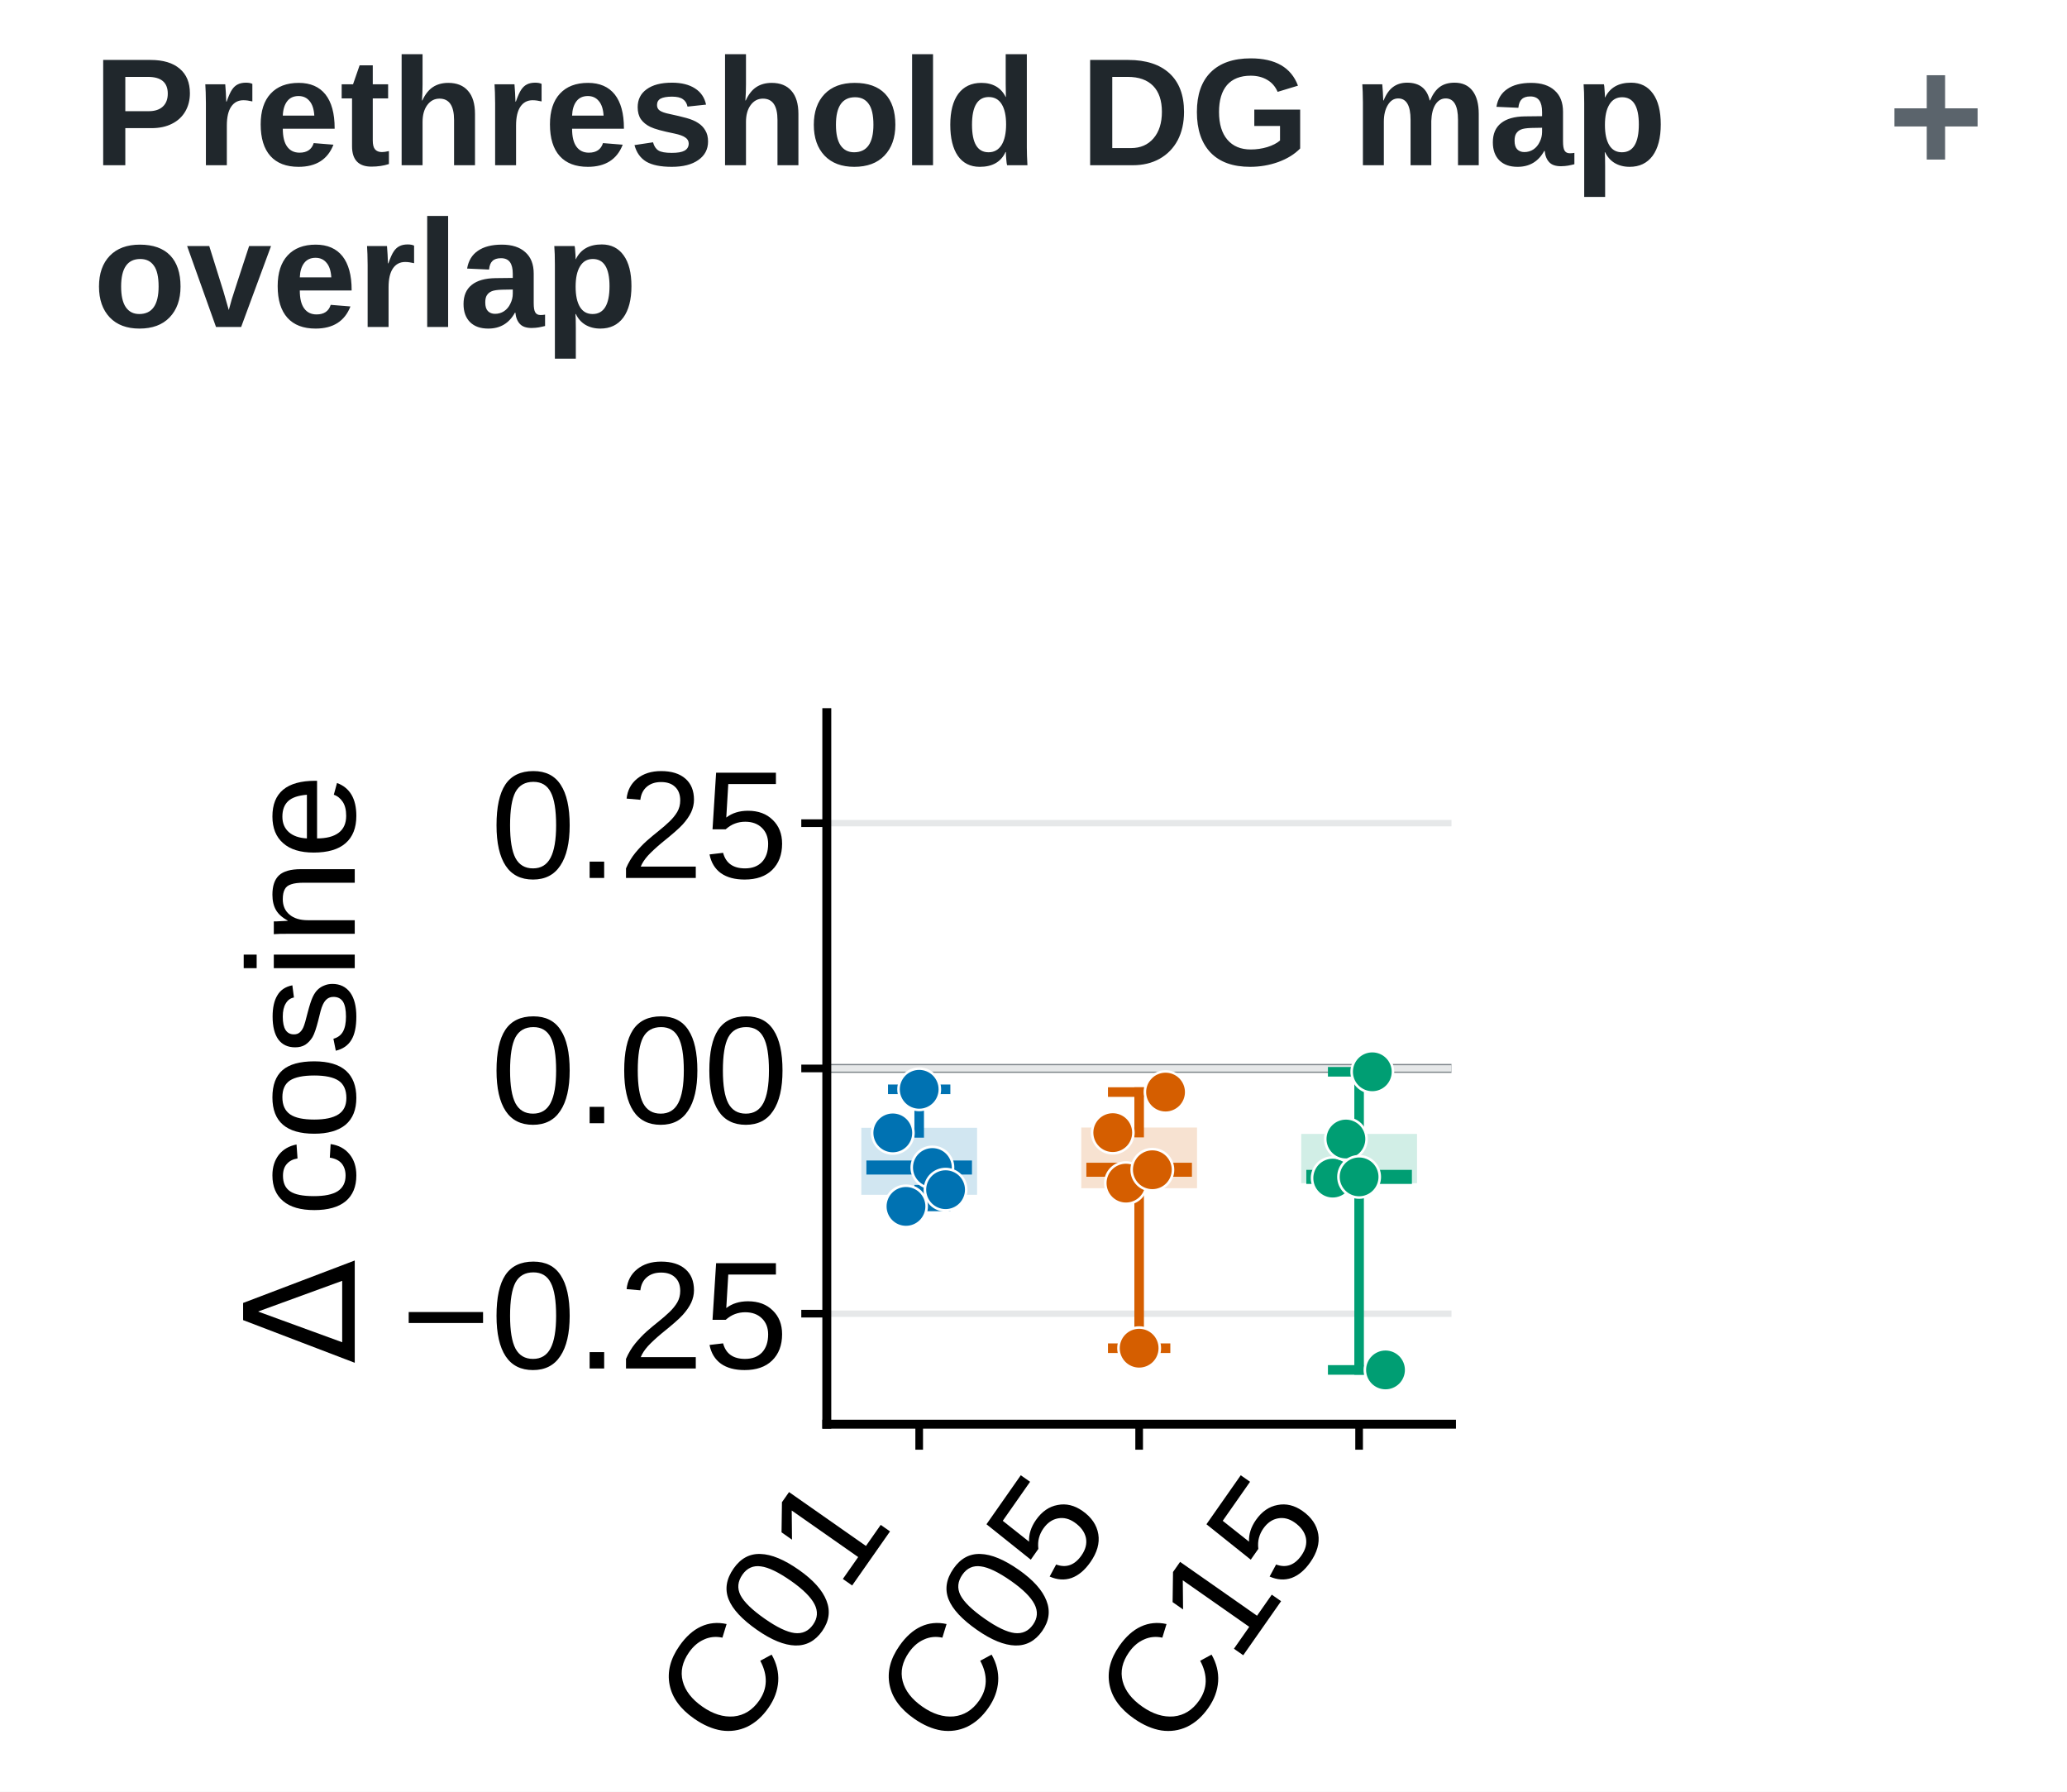
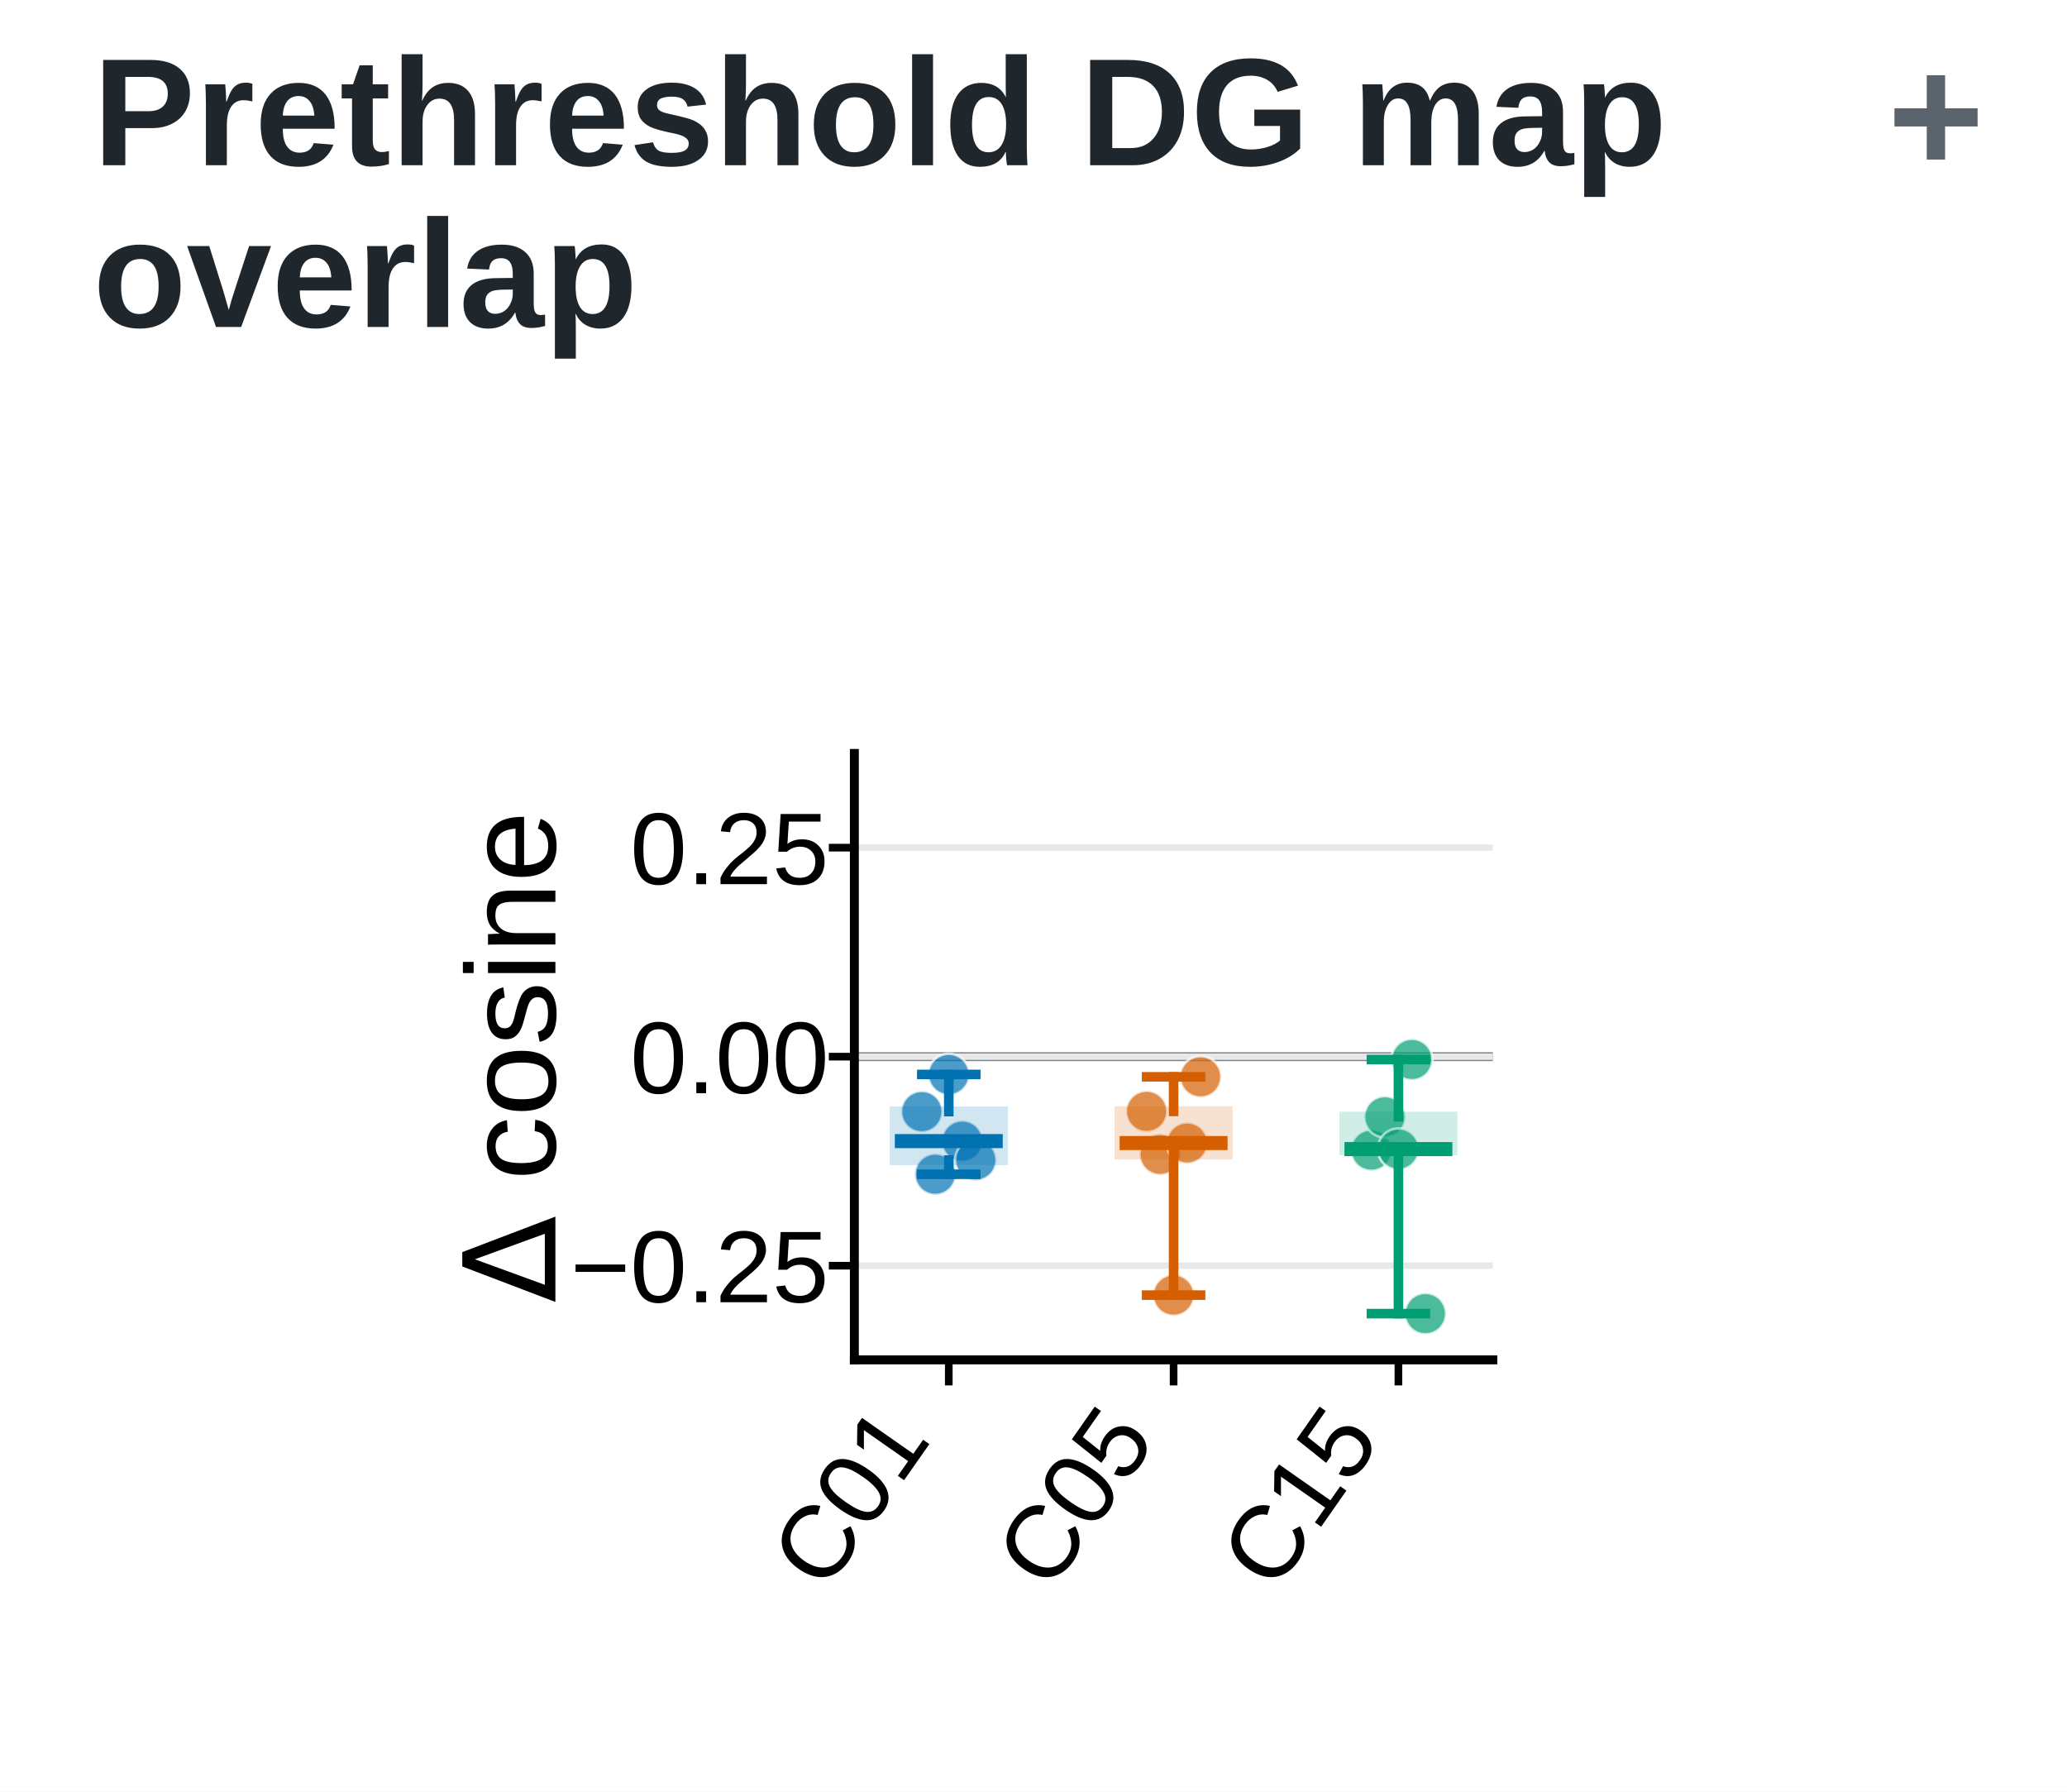
<svg xmlns="http://www.w3.org/2000/svg" xmlns:xlink="http://www.w3.org/1999/xlink" width="162pt" height="140.4pt" viewBox="0 0 162 140.4" version="1.1">
  <defs>
    <style type="text/css">*{stroke-linejoin: round; stroke-linecap: butt}</style>
  </defs>
  <g id="figure_1">
    <g id="patch_1">
      <path d="M 0 140.4 L 162 140.4 L 162 0 L 0 0 z " style="fill: #ffffff" />
    </g>
    <g id="axes_1">
      <g id="patch_2">
-         <path d="M 64.8 111.6 L 113.76 111.6 L 113.76 55.843 L 64.8 55.843 z " style="fill: #ffffff" />
+         <path d="M 66.96 106.56 L 117 106.56 L 117 59.04 L 66.96 59.04 z " style="fill: #ffffff" />
      </g>
      <g id="line2d_1">
-         <path d="M 64.8 83.722 L 113.76 83.722 " clip-path="url(#p81a2403ec0)" style="fill: none; stroke: #7d858a; stroke-width: 0.7; stroke-linecap: square" />
+         <path d="M 66.96 82.8 L 117 82.8 " clip-path="url(#pd6833d526d)" style="fill: none; stroke: #7d858a; stroke-width: 0.7; stroke-linecap: square" />
      </g>
      <g id="matplotlib.axis_1">
        <g id="xtick_1">
          <g id="line2d_2">
            <defs>
              <path id="m8e8d9a8fae" d="M 0 0 L 0 2 " style="stroke: #000000; stroke-width: 0.6" />
            </defs>
            <g>
-               <use xlink:href="#m8e8d9a8fae" x="72.041" y="111.6" style="stroke: #000000; stroke-width: 0.6" />
+               <use xlink:href="#m8e8d9a8fae" x="74.36" y="106.56" style="stroke: #000000; stroke-width: 0.6" />
            </g>
          </g>
          <g id="text_1">
-             <text style="font-size: 12px; font-family: 'Arial'" transform="translate(57.46103 137.5582) rotate(-55)">C01</text>
+             <text style="font-size: 8px; font-family: 'Arial'" transform="translate(64.6406 124.8655) rotate(-55)">C01</text>
          </g>
        </g>
        <g id="xtick_2">
          <g id="line2d_3">
            <g>
-               <use xlink:href="#m8e8d9a8fae" x="89.28" y="111.6" style="stroke: #000000; stroke-width: 0.6" />
+               <use xlink:href="#m8e8d9a8fae" x="91.98" y="106.56" style="stroke: #000000; stroke-width: 0.6" />
            </g>
          </g>
          <g id="text_2">
-             <text style="font-size: 12px; font-family: 'Arial'" transform="translate(74.70047 137.5582) rotate(-55)">C05</text>
+             <text style="font-size: 8px; font-family: 'Arial'" transform="translate(82.26031 124.8655) rotate(-55)">C05</text>
          </g>
        </g>
        <g id="xtick_3">
          <g id="line2d_4">
            <g>
-               <use xlink:href="#m8e8d9a8fae" x="106.519" y="111.6" style="stroke: #000000; stroke-width: 0.6" />
+               <use xlink:href="#m8e8d9a8fae" x="109.6" y="106.56" style="stroke: #000000; stroke-width: 0.6" />
            </g>
          </g>
          <g id="text_3">
-             <text style="font-size: 12px; font-family: 'Arial'" transform="translate(91.93991 137.5582) rotate(-55)">C15</text>
+             <text style="font-size: 8px; font-family: 'Arial'" transform="translate(99.88003 124.8655) rotate(-55)">C15</text>
          </g>
        </g>
      </g>
      <g id="matplotlib.axis_2">
        <g id="ytick_1">
          <g id="line2d_5">
-             <path d="M 64.8 102.94 L 113.76 102.94 " clip-path="url(#p81a2403ec0)" style="fill: none; stroke: #e6e8e9; stroke-width: 0.5; stroke-linecap: square" />
+             <path d="M 66.96 99.179 L 117 99.179 " clip-path="url(#pd6833d526d)" style="fill: none; stroke: #e6e8e9; stroke-width: 0.5; stroke-linecap: square" />
          </g>
          <g id="line2d_6">
            <defs>
              <path id="m2e3f482a18" d="M 0 0 L -2 0 " style="stroke: #000000; stroke-width: 0.6" />
            </defs>
            <g>
-               <use xlink:href="#m2e3f482a18" x="64.8" y="102.94" style="stroke: #000000; stroke-width: 0.6" />
+               <use xlink:href="#m2e3f482a18" x="66.96" y="99.179" style="stroke: #000000; stroke-width: 0.6" />
            </g>
          </g>
          <g id="text_4">
-             <text style="font-size: 12px; font-family: 'Arial'; text-anchor: end" x="61.8" y="107.235" transform="rotate(-0 61.8 107.2348)">−0.25</text>
+             <text style="font-size: 8px; font-family: 'Arial'; text-anchor: end" x="64.96" y="102.043" transform="rotate(-0 64.96 102.0425)">−0.25</text>
          </g>
        </g>
        <g id="ytick_2">
          <g id="line2d_7">
-             <path d="M 64.8 83.722 L 113.76 83.722 " clip-path="url(#p81a2403ec0)" style="fill: none; stroke: #e6e8e9; stroke-width: 0.5; stroke-linecap: square" />
+             <path d="M 66.96 82.8 L 117 82.8 " clip-path="url(#pd6833d526d)" style="fill: none; stroke: #e6e8e9; stroke-width: 0.5; stroke-linecap: square" />
          </g>
          <g id="line2d_8">
            <g>
-               <use xlink:href="#m2e3f482a18" x="64.8" y="83.722" style="stroke: #000000; stroke-width: 0.6" />
+               <use xlink:href="#m2e3f482a18" x="66.96" y="82.8" style="stroke: #000000; stroke-width: 0.6" />
            </g>
          </g>
          <g id="text_5">
-             <text style="font-size: 12px; font-family: 'Arial'; text-anchor: end" x="61.8" y="88.016" transform="rotate(-0 61.8 88.01629)">0.00</text>
+             <text style="font-size: 8px; font-family: 'Arial'; text-anchor: end" x="64.96" y="85.663" transform="rotate(-0 64.96 85.66312)">0.00</text>
          </g>
        </g>
        <g id="ytick_3">
          <g id="line2d_9">
-             <path d="M 64.8 64.503 L 113.76 64.503 " clip-path="url(#p81a2403ec0)" style="fill: none; stroke: #e6e8e9; stroke-width: 0.5; stroke-linecap: square" />
+             <path d="M 66.96 66.421 L 117 66.421 " clip-path="url(#pd6833d526d)" style="fill: none; stroke: #e6e8e9; stroke-width: 0.5; stroke-linecap: square" />
          </g>
          <g id="line2d_10">
            <g>
-               <use xlink:href="#m2e3f482a18" x="64.8" y="64.503" style="stroke: #000000; stroke-width: 0.6" />
+               <use xlink:href="#m2e3f482a18" x="66.96" y="66.421" style="stroke: #000000; stroke-width: 0.6" />
            </g>
          </g>
          <g id="text_6">
-             <text style="font-size: 12px; font-family: 'Arial'; text-anchor: end" x="61.8" y="68.798" transform="rotate(-0 61.8 68.79779)">0.25</text>
+             <text style="font-size: 8px; font-family: 'Arial'; text-anchor: end" x="64.96" y="69.284" transform="rotate(-0 64.96 69.28373)">0.25</text>
          </g>
        </g>
        <g id="text_7">
-           <g transform="translate(28.05313 106.8816) rotate(-90)">
+           <g transform="translate(44.23125 102.1) rotate(-90)">
            <text>
-               <tspan x="0" y="-0.25" style="font-size: 12px; font-family: 'DejaVu Sans'">Δ</tspan>
-               <tspan x="8.209" y="-0.25" style="font-size: 12px; font-family: 'Arial'"> </tspan>
-               <tspan x="11.543" y="-0.25" style="font-size: 12px; font-family: 'Arial'">c</tspan>
-               <tspan x="17.543" y="-0.25" style="font-size: 12px; font-family: 'Arial'">o</tspan>
-               <tspan x="24.217" y="-0.25" style="font-size: 12px; font-family: 'Arial'">s</tspan>
-               <tspan x="30.217" y="-0.25" style="font-size: 12px; font-family: 'Arial'">i</tspan>
-               <tspan x="32.883" y="-0.25" style="font-size: 12px; font-family: 'Arial'">n</tspan>
-               <tspan x="39.557" y="-0.25" style="font-size: 12px; font-family: 'Arial'">e</tspan>
+               <tspan x="0" y="-0.703" style="font-size: 10px; font-family: 'DejaVu Sans'">Δ</tspan>
+               <tspan x="6.841" y="-0.703" style="font-size: 10px; font-family: 'Arial'"> </tspan>
+               <tspan x="9.619" y="-0.703" style="font-size: 10px; font-family: 'Arial'">c</tspan>
+               <tspan x="14.619" y="-0.703" style="font-size: 10px; font-family: 'Arial'">o</tspan>
+               <tspan x="20.181" y="-0.703" style="font-size: 10px; font-family: 'Arial'">s</tspan>
+               <tspan x="25.181" y="-0.703" style="font-size: 10px; font-family: 'Arial'">i</tspan>
+               <tspan x="27.402" y="-0.703" style="font-size: 10px; font-family: 'Arial'">n</tspan>
+               <tspan x="32.964" y="-0.703" style="font-size: 10px; font-family: 'Arial'">e</tspan>
            </text>
          </g>
        </g>
-       </g>
-       <g id="patch_3">
-         <path d="M 67.903 93.224 L 76.178 93.224 L 76.178 88.774 L 67.903 88.774 L 67.903 93.224 z " clip-path="url(#p81a2403ec0)" style="fill: #0072b2; opacity: 0.18; stroke: #0072b2; stroke-width: 0.8; stroke-linejoin: miter" />
-       </g>
-       <g id="line2d_11">
-         <path d="M 72.041 93.224 L 72.041 94.534 " clip-path="url(#p81a2403ec0)" style="fill: none; stroke: #0072b2; stroke-width: 0.75; stroke-linecap: square" />
-       </g>
-       <g id="line2d_12">
-         <path d="M 72.041 88.774 L 72.041 85.358 " clip-path="url(#p81a2403ec0)" style="fill: none; stroke: #0072b2; stroke-width: 0.75; stroke-linecap: square" />
-       </g>
-       <g id="line2d_13">
-         <path d="M 69.972 94.534 L 74.109 94.534 " clip-path="url(#p81a2403ec0)" style="fill: none; stroke: #0072b2; stroke-width: 0.75; stroke-linecap: square" />
-       </g>
-       <g id="line2d_14">
-         <path d="M 69.972 85.358 L 74.109 85.358 " clip-path="url(#p81a2403ec0)" style="fill: none; stroke: #0072b2; stroke-width: 0.75; stroke-linecap: square" />
-       </g>
-       <g id="patch_4">
-         <path d="M 85.143 92.71 L 93.417 92.71 L 93.417 88.753 L 85.143 88.753 L 85.143 92.71 z " clip-path="url(#p81a2403ec0)" style="fill: #d55e00; opacity: 0.18; stroke: #d55e00; stroke-width: 0.8; stroke-linejoin: miter" />
-       </g>
-       <g id="line2d_15">
-         <path d="M 89.28 92.71 L 89.28 105.645 " clip-path="url(#p81a2403ec0)" style="fill: none; stroke: #d55e00; stroke-width: 0.75; stroke-linecap: square" />
-       </g>
-       <g id="line2d_16">
-         <path d="M 89.28 88.753 L 89.28 85.576 " clip-path="url(#p81a2403ec0)" style="fill: none; stroke: #d55e00; stroke-width: 0.75; stroke-linecap: square" />
-       </g>
-       <g id="line2d_17">
-         <path d="M 87.211 105.645 L 91.349 105.645 " clip-path="url(#p81a2403ec0)" style="fill: none; stroke: #d55e00; stroke-width: 0.75; stroke-linecap: square" />
-       </g>
-       <g id="line2d_18">
-         <path d="M 87.211 85.576 L 91.349 85.576 " clip-path="url(#p81a2403ec0)" style="fill: none; stroke: #d55e00; stroke-width: 0.75; stroke-linecap: square" />
-       </g>
-       <g id="patch_5">
-         <path d="M 102.382 92.317 L 110.657 92.317 L 110.657 89.254 L 102.382 89.254 L 102.382 92.317 z " clip-path="url(#p81a2403ec0)" style="fill: #009e73; opacity: 0.18; stroke: #009e73; stroke-width: 0.8; stroke-linejoin: miter" />
-       </g>
-       <g id="line2d_19">
-         <path d="M 106.519 92.317 L 106.519 107.347 " clip-path="url(#p81a2403ec0)" style="fill: none; stroke: #009e73; stroke-width: 0.75; stroke-linecap: square" />
-       </g>
-       <g id="line2d_20">
-         <path d="M 106.519 89.254 L 106.519 83.986 " clip-path="url(#p81a2403ec0)" style="fill: none; stroke: #009e73; stroke-width: 0.75; stroke-linecap: square" />
-       </g>
-       <g id="line2d_21">
-         <path d="M 104.451 107.347 L 108.588 107.347 " clip-path="url(#p81a2403ec0)" style="fill: none; stroke: #009e73; stroke-width: 0.75; stroke-linecap: square" />
-       </g>
-       <g id="line2d_22">
-         <path d="M 104.451 83.986 L 108.588 83.986 " clip-path="url(#p81a2403ec0)" style="fill: none; stroke: #009e73; stroke-width: 0.75; stroke-linecap: square" />
-       </g>
-       <g id="line2d_23">
-         <path d="M 67.903 91.486 L 76.178 91.486 " clip-path="url(#p81a2403ec0)" style="fill: none; stroke: #0072b2; stroke-width: 1.1" />
-       </g>
-       <g id="line2d_24">
-         <path d="M 85.143 91.662 L 93.417 91.662 " clip-path="url(#p81a2403ec0)" style="fill: none; stroke: #d55e00; stroke-width: 1.1" />
-       </g>
-       <g id="line2d_25">
-         <path d="M 102.382 92.22 L 110.657 92.22 " clip-path="url(#p81a2403ec0)" style="fill: none; stroke: #009e73; stroke-width: 1.1" />
-       </g>
-       <g id="patch_6">
-         <path d="M 64.8 111.6 L 64.8 55.843 " style="fill: none; stroke: #000000; stroke-width: 0.7; stroke-linejoin: miter; stroke-linecap: square" />
-       </g>
-       <g id="patch_7">
-         <path d="M 64.8 111.6 L 113.76 111.6 " style="fill: none; stroke: #000000; stroke-width: 0.7; stroke-linejoin: miter; stroke-linecap: square" />
      </g>
      <g id="PathCollection_1">
        <defs>
-           <path id="m5e7a2a0da0" d="M 0 1.62 C 0.43 1.62 0.842 1.449 1.146 1.146 C 1.449 0.842 1.62 0.43 1.62 0 C 1.62 -0.43 1.449 -0.842 1.146 -1.146 C 0.842 -1.449 0.43 -1.62 0 -1.62 C -0.43 -1.62 -0.842 -1.449 -1.146 -1.146 C -1.449 -0.842 -1.62 -0.43 -1.62 0 C -1.62 0.43 -1.449 0.842 -1.146 1.146 C -0.842 1.449 -0.43 1.62 0 1.62 z " style="stroke: #ffffff; stroke-width: 0.2" />
+           <path id="md582424cbe" d="M 0 1.62 C 0.43 1.62 0.842 1.449 1.146 1.146 C 1.449 0.842 1.62 0.43 1.62 0 C 1.62 -0.43 1.449 -0.842 1.146 -1.146 C 0.842 -1.449 0.43 -1.62 0 -1.62 C -0.43 -1.62 -0.842 -1.449 -1.146 -1.146 C -1.449 -0.842 -1.62 -0.43 -1.62 0 C -1.62 0.43 -1.449 0.842 -1.146 1.146 C -0.842 1.449 -0.43 1.62 0 1.62 z " style="stroke: #ffffff; stroke-opacity: 0.7; stroke-width: 0.2" />
        </defs>
-         <g clip-path="url(#p81a2403ec0)">
-           <use xlink:href="#m5e7a2a0da0" x="69.972" y="88.774" style="fill: #0072b2; stroke: #ffffff; stroke-width: 0.2" />
-           <use xlink:href="#m5e7a2a0da0" x="71.006" y="94.534" style="fill: #0072b2; stroke: #ffffff; stroke-width: 0.2" />
-           <use xlink:href="#m5e7a2a0da0" x="72.041" y="85.358" style="fill: #0072b2; stroke: #ffffff; stroke-width: 0.2" />
-           <use xlink:href="#m5e7a2a0da0" x="73.075" y="91.486" style="fill: #0072b2; stroke: #ffffff; stroke-width: 0.2" />
-           <use xlink:href="#m5e7a2a0da0" x="74.109" y="93.224" style="fill: #0072b2; stroke: #ffffff; stroke-width: 0.2" />
+         <g clip-path="url(#pd6833d526d)">
+           <use xlink:href="#md582424cbe" x="72.246" y="87.106" style="fill: #0072b2; fill-opacity: 0.7; stroke: #ffffff; stroke-opacity: 0.7; stroke-width: 0.2" />
+           <use xlink:href="#md582424cbe" x="73.303" y="92.015" style="fill: #0072b2; fill-opacity: 0.7; stroke: #ffffff; stroke-opacity: 0.7; stroke-width: 0.2" />
+           <use xlink:href="#md582424cbe" x="74.36" y="84.195" style="fill: #0072b2; fill-opacity: 0.7; stroke: #ffffff; stroke-opacity: 0.7; stroke-width: 0.2" />
+           <use xlink:href="#md582424cbe" x="75.417" y="89.417" style="fill: #0072b2; fill-opacity: 0.7; stroke: #ffffff; stroke-opacity: 0.7; stroke-width: 0.2" />
+           <use xlink:href="#md582424cbe" x="76.475" y="90.899" style="fill: #0072b2; fill-opacity: 0.7; stroke: #ffffff; stroke-opacity: 0.7; stroke-width: 0.2" />
        </g>
      </g>
      <g id="PathCollection_2">
        <defs>
-           <path id="m7c93157acc" d="M 0 1.62 C 0.43 1.62 0.842 1.449 1.146 1.146 C 1.449 0.842 1.62 0.43 1.62 0 C 1.62 -0.43 1.449 -0.842 1.146 -1.146 C 0.842 -1.449 0.43 -1.62 0 -1.62 C -0.43 -1.62 -0.842 -1.449 -1.146 -1.146 C -1.449 -0.842 -1.62 -0.43 -1.62 0 C -1.62 0.43 -1.449 0.842 -1.146 1.146 C -0.842 1.449 -0.43 1.62 0 1.62 z " style="stroke: #ffffff; stroke-width: 0.2" />
+           <path id="m32584ed796" d="M 0 1.62 C 0.43 1.62 0.842 1.449 1.146 1.146 C 1.449 0.842 1.62 0.43 1.62 0 C 1.62 -0.43 1.449 -0.842 1.146 -1.146 C 0.842 -1.449 0.43 -1.62 0 -1.62 C -0.43 -1.62 -0.842 -1.449 -1.146 -1.146 C -1.449 -0.842 -1.62 -0.43 -1.62 0 C -1.62 0.43 -1.449 0.842 -1.146 1.146 C -0.842 1.449 -0.43 1.62 0 1.62 z " style="stroke: #ffffff; stroke-opacity: 0.7; stroke-width: 0.2" />
        </defs>
-         <g clip-path="url(#p81a2403ec0)">
-           <use xlink:href="#m7c93157acc" x="87.211" y="88.753" style="fill: #d55e00; stroke: #ffffff; stroke-width: 0.2" />
-           <use xlink:href="#m7c93157acc" x="88.246" y="92.71" style="fill: #d55e00; stroke: #ffffff; stroke-width: 0.2" />
-           <use xlink:href="#m7c93157acc" x="89.28" y="105.645" style="fill: #d55e00; stroke: #ffffff; stroke-width: 0.2" />
-           <use xlink:href="#m7c93157acc" x="90.314" y="91.662" style="fill: #d55e00; stroke: #ffffff; stroke-width: 0.2" />
-           <use xlink:href="#m7c93157acc" x="91.349" y="85.576" style="fill: #d55e00; stroke: #ffffff; stroke-width: 0.2" />
+         <g clip-path="url(#pd6833d526d)">
+           <use xlink:href="#m32584ed796" x="89.866" y="87.088" style="fill: #d55e00; fill-opacity: 0.7; stroke: #ffffff; stroke-opacity: 0.7; stroke-width: 0.2" />
+           <use xlink:href="#m32584ed796" x="90.923" y="90.46" style="fill: #d55e00; fill-opacity: 0.7; stroke: #ffffff; stroke-opacity: 0.7; stroke-width: 0.2" />
+           <use xlink:href="#m32584ed796" x="91.98" y="101.485" style="fill: #d55e00; fill-opacity: 0.7; stroke: #ffffff; stroke-opacity: 0.7; stroke-width: 0.2" />
+           <use xlink:href="#m32584ed796" x="93.037" y="89.568" style="fill: #d55e00; fill-opacity: 0.7; stroke: #ffffff; stroke-opacity: 0.7; stroke-width: 0.2" />
+           <use xlink:href="#m32584ed796" x="94.094" y="84.38" style="fill: #d55e00; fill-opacity: 0.7; stroke: #ffffff; stroke-opacity: 0.7; stroke-width: 0.2" />
        </g>
      </g>
      <g id="PathCollection_3">
        <defs>
-           <path id="mf26314e9b7" d="M 0 1.62 C 0.43 1.62 0.842 1.449 1.146 1.146 C 1.449 0.842 1.62 0.43 1.62 0 C 1.62 -0.43 1.449 -0.842 1.146 -1.146 C 0.842 -1.449 0.43 -1.62 0 -1.62 C -0.43 -1.62 -0.842 -1.449 -1.146 -1.146 C -1.449 -0.842 -1.62 -0.43 -1.62 0 C -1.62 0.43 -1.449 0.842 -1.146 1.146 C -0.842 1.449 -0.43 1.62 0 1.62 z " style="stroke: #ffffff; stroke-width: 0.2" />
+           <path id="mbeb117c654" d="M 0 1.62 C 0.43 1.62 0.842 1.449 1.146 1.146 C 1.449 0.842 1.62 0.43 1.62 0 C 1.62 -0.43 1.449 -0.842 1.146 -1.146 C 0.842 -1.449 0.43 -1.62 0 -1.62 C -0.43 -1.62 -0.842 -1.449 -1.146 -1.146 C -1.449 -0.842 -1.62 -0.43 -1.62 0 C -1.62 0.43 -1.449 0.842 -1.146 1.146 C -0.842 1.449 -0.43 1.62 0 1.62 z " style="stroke: #ffffff; stroke-opacity: 0.7; stroke-width: 0.2" />
        </defs>
-         <g clip-path="url(#p81a2403ec0)">
-           <use xlink:href="#mf26314e9b7" x="104.451" y="92.317" style="fill: #009e73; stroke: #ffffff; stroke-width: 0.2" />
-           <use xlink:href="#mf26314e9b7" x="105.485" y="89.254" style="fill: #009e73; stroke: #ffffff; stroke-width: 0.2" />
-           <use xlink:href="#mf26314e9b7" x="106.519" y="92.22" style="fill: #009e73; stroke: #ffffff; stroke-width: 0.2" />
-           <use xlink:href="#mf26314e9b7" x="107.554" y="83.986" style="fill: #009e73; stroke: #ffffff; stroke-width: 0.2" />
-           <use xlink:href="#mf26314e9b7" x="108.588" y="107.347" style="fill: #009e73; stroke: #ffffff; stroke-width: 0.2" />
-         </g>
+         <g clip-path="url(#pd6833d526d)">
+           <use xlink:href="#mbeb117c654" x="107.485" y="90.126" style="fill: #009e73; fill-opacity: 0.7; stroke: #ffffff; stroke-opacity: 0.7; stroke-width: 0.2" />
+           <use xlink:href="#mbeb117c654" x="108.543" y="87.516" style="fill: #009e73; fill-opacity: 0.7; stroke: #ffffff; stroke-opacity: 0.7; stroke-width: 0.2" />
+           <use xlink:href="#mbeb117c654" x="109.6" y="90.043" style="fill: #009e73; fill-opacity: 0.7; stroke: #ffffff; stroke-opacity: 0.7; stroke-width: 0.2" />
+           <use xlink:href="#mbeb117c654" x="110.657" y="83.025" style="fill: #009e73; fill-opacity: 0.7; stroke: #ffffff; stroke-opacity: 0.7; stroke-width: 0.2" />
+           <use xlink:href="#mbeb117c654" x="111.714" y="102.936" style="fill: #009e73; fill-opacity: 0.7; stroke: #ffffff; stroke-opacity: 0.7; stroke-width: 0.2" />
+         </g>
+       </g>
+       <g id="patch_3">
+         <path d="M 66.96 106.56 L 66.96 59.04 " style="fill: none; stroke: #000000; stroke-width: 0.7; stroke-linejoin: miter; stroke-linecap: square" />
+       </g>
+       <g id="patch_4">
+         <path d="M 66.96 106.56 L 117 106.56 " style="fill: none; stroke: #000000; stroke-width: 0.7; stroke-linejoin: miter; stroke-linecap: square" />
+       </g>
+       <g id="patch_5">
+         <path d="M 70.132 90.899 L 78.589 90.899 L 78.589 87.106 L 70.132 87.106 L 70.132 90.899 z " clip-path="url(#pd6833d526d)" style="fill: #0072b2; opacity: 0.18; stroke: #0072b2; stroke-width: 0.8; stroke-linejoin: miter" />
+       </g>
+       <g id="patch_6">
+         <path d="M 87.751 90.46 L 96.209 90.46 L 96.209 87.088 L 87.751 87.088 L 87.751 90.46 z " clip-path="url(#pd6833d526d)" style="fill: #d55e00; opacity: 0.18; stroke: #d55e00; stroke-width: 0.8; stroke-linejoin: miter" />
+       </g>
+       <g id="patch_7">
+         <path d="M 105.371 90.126 L 113.828 90.126 L 113.828 87.516 L 105.371 87.516 L 105.371 90.126 z " clip-path="url(#pd6833d526d)" style="fill: #009e73; opacity: 0.18; stroke: #009e73; stroke-width: 0.8; stroke-linejoin: miter" />
+       </g>
+       <g id="line2d_11">
+         <path d="M 74.36 90.899 L 74.36 92.015 " clip-path="url(#pd6833d526d)" style="fill: none; stroke: #0072b2; stroke-width: 0.75; stroke-linecap: square" />
+       </g>
+       <g id="line2d_12">
+         <path d="M 74.36 87.106 L 74.36 84.195 " clip-path="url(#pd6833d526d)" style="fill: none; stroke: #0072b2; stroke-width: 0.75; stroke-linecap: square" />
+       </g>
+       <g id="line2d_13">
+         <path d="M 72.246 92.015 L 76.475 92.015 " clip-path="url(#pd6833d526d)" style="fill: none; stroke: #0072b2; stroke-width: 0.75; stroke-linecap: square" />
+       </g>
+       <g id="line2d_14">
+         <path d="M 72.246 84.195 L 76.475 84.195 " clip-path="url(#pd6833d526d)" style="fill: none; stroke: #0072b2; stroke-width: 0.75; stroke-linecap: square" />
+       </g>
+       <g id="line2d_15">
+         <path d="M 70.132 89.417 L 78.589 89.417 " clip-path="url(#pd6833d526d)" style="fill: none; stroke: #0072b2; stroke-width: 1.1" />
+       </g>
+       <g id="line2d_16">
+         <path d="M 91.98 90.46 L 91.98 101.485 " clip-path="url(#pd6833d526d)" style="fill: none; stroke: #d55e00; stroke-width: 0.75; stroke-linecap: square" />
+       </g>
+       <g id="line2d_17">
+         <path d="M 91.98 87.088 L 91.98 84.38 " clip-path="url(#pd6833d526d)" style="fill: none; stroke: #d55e00; stroke-width: 0.75; stroke-linecap: square" />
+       </g>
+       <g id="line2d_18">
+         <path d="M 89.866 101.485 L 94.094 101.485 " clip-path="url(#pd6833d526d)" style="fill: none; stroke: #d55e00; stroke-width: 0.75; stroke-linecap: square" />
+       </g>
+       <g id="line2d_19">
+         <path d="M 89.866 84.38 L 94.094 84.38 " clip-path="url(#pd6833d526d)" style="fill: none; stroke: #d55e00; stroke-width: 0.75; stroke-linecap: square" />
+       </g>
+       <g id="line2d_20">
+         <path d="M 87.751 89.568 L 96.209 89.568 " clip-path="url(#pd6833d526d)" style="fill: none; stroke: #d55e00; stroke-width: 1.1" />
+       </g>
+       <g id="line2d_21">
+         <path d="M 109.6 90.126 L 109.6 102.936 " clip-path="url(#pd6833d526d)" style="fill: none; stroke: #009e73; stroke-width: 0.75; stroke-linecap: square" />
+       </g>
+       <g id="line2d_22">
+         <path d="M 109.6 87.516 L 109.6 83.025 " clip-path="url(#pd6833d526d)" style="fill: none; stroke: #009e73; stroke-width: 0.75; stroke-linecap: square" />
+       </g>
+       <g id="line2d_23">
+         <path d="M 107.485 102.936 L 111.714 102.936 " clip-path="url(#pd6833d526d)" style="fill: none; stroke: #009e73; stroke-width: 0.75; stroke-linecap: square" />
+       </g>
+       <g id="line2d_24">
+         <path d="M 107.485 83.025 L 111.714 83.025 " clip-path="url(#pd6833d526d)" style="fill: none; stroke: #009e73; stroke-width: 0.75; stroke-linecap: square" />
+       </g>
+       <g id="line2d_25">
+         <path d="M 105.371 90.043 L 113.828 90.043 " clip-path="url(#pd6833d526d)" style="fill: none; stroke: #009e73; stroke-width: 1.1" />
      </g>
    </g>
    <g id="text_8">
      <text style="font-weight: 700; font-size: 12px; font-family: 'Arial'; fill: #20272c" transform="translate(7.29 12.94763)">Prethreshold DG map</text>
      <text style="font-weight: 700; font-size: 12px; font-family: 'Arial'; fill: #20272c" transform="translate(7.29 25.623)">overlap</text>
    </g>
    <g id="text_9">
      <text style="font-weight: 700; font-size: 13px; font-family: 'Arial'; text-anchor: end; fill: #5b646c" x="155.52" y="13.517" transform="rotate(-0 155.52 13.51716)">+</text>
    </g>
  </g>
  <defs>
-     <clipPath id="p81a2403ec0">
-       <rect x="64.8" y="55.843" width="48.96" height="55.757" />
+     <clipPath id="pd6833d526d">
+       <rect x="66.96" y="59.04" width="50.04" height="47.52" />
    </clipPath>
  </defs>
</svg>
